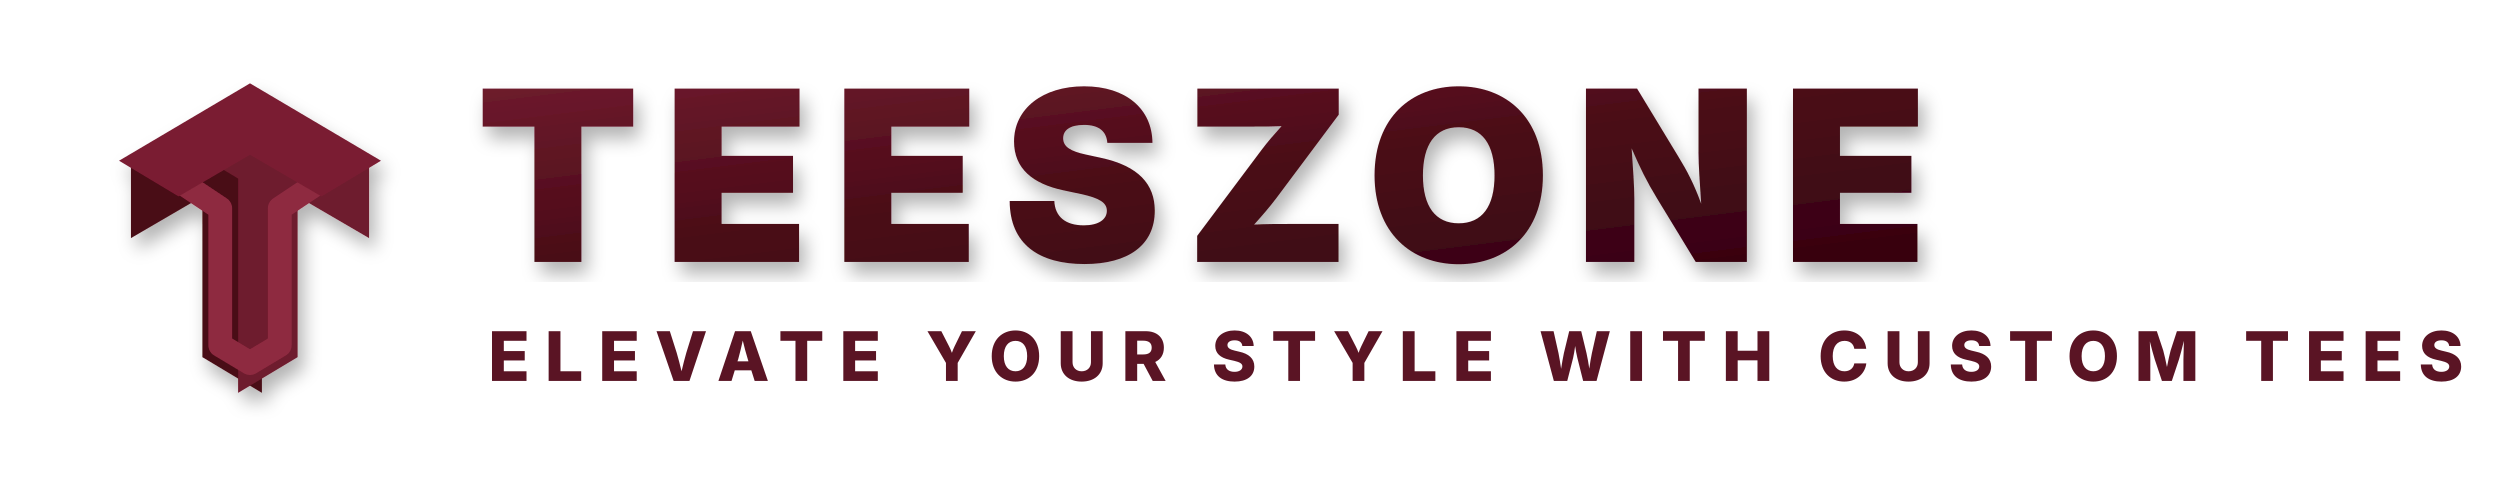
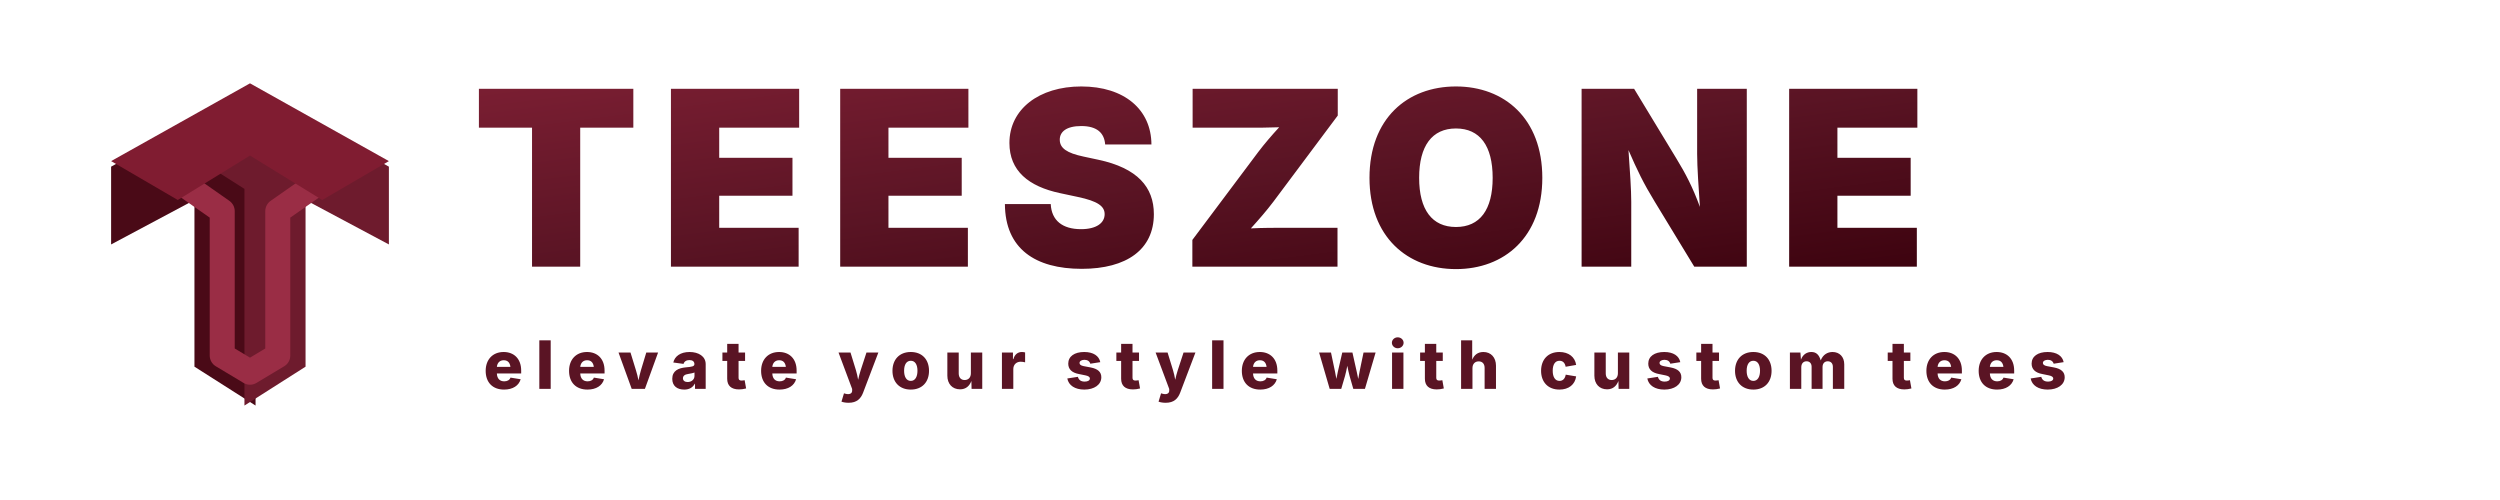
- <svg xmlns="http://www.w3.org/2000/svg" viewBox="0 0 420 80" width="420" height="80">
+ <svg xmlns="http://www.w3.org/2000/svg" viewBox="0 0 450 90" width="450" height="90">
  <defs>
    <linearGradient id="burgundyGrad" x1="0%" y1="0%" x2="100%" y2="100%">
-       <stop offset="0%" stop-color="#6E1B2D" />
-       <stop offset="50%" stop-color="#4A0A17" />
-       <stop offset="100%" stop-color="#360410" />
+       <stop offset="0%" stop-color="#7A1E32" />
+       <stop offset="50%" stop-color="#5A1424" />
+       <stop offset="100%" stop-color="#3D030F" />
    </linearGradient>
-     <linearGradient id="accentBurgundy" x1="0%" y1="0%" x2="100%" y2="0%">
-       <stop offset="0%" stop-color="#7A1E32" />
-       <stop offset="100%" stop-color="#4A0A17" />
-     </linearGradient>
-     <filter id="skeuoShadow" x="-10%" y="-10%" width="120%" height="120%">
-       <feDropShadow dx="1" dy="2" stdDeviation="1.5" flood-color="#000" flood-opacity="0.3" />
-     </filter>
  </defs>
-   <g transform="translate(10, 8)" filter="url(#skeuoShadow)">
-     <path d="M 32,8 L 12,20 L 12,32 L 24,25 L 24,52 L 34,58 L 34,22 L 44,16 Z" fill="#4A0A17" />
-     <path d="M 32,8 L 52,20 L 52,32 L 40,25 L 40,52 L 30,58 L 30,22 L 20,16 Z" fill="#6E1B2D" />
-     <path d="M 32,12 L 46,21 L 37,27 L 37,50 L 32,53 L 27,50 L 27,27 L 18,21 Z" fill="none" stroke="#8E2A40" stroke-width="4" stroke-linejoin="round" stroke-linecap="round" />
-     <path d="M 32,6 L 10,19 L 20,25 L 32,18 L 44,25 L 54,19 Z" fill="#7A1E32" />
+   <g transform="translate(10, 10)">
+     <path d="M 35,6 L 10,20 L 10,34 L 25,26 L 25,56 L 36,63 L 36,24 L 47,17 Z" fill="#4A0A17" />
+     <path d="M 35,6 L 60,20 L 60,34 L 45,26 L 45,56 L 34,63 L 34,24 L 23,17 Z" fill="#6E1B2D" />
+     <path d="M 35,12 L 50,21 L 40,28 L 40,54 L 35,57 L 30,54 L 30,28 L 20,21 Z" fill="none" stroke="#9A2D45" stroke-width="4.5" stroke-linejoin="round" stroke-linecap="round" />
+     <path d="M 35,5 L 10,19 L 22,26 L 35,18 L 48,26 L 60,19 Z" fill="#801C31" />
  </g>
-   <text x="80" y="44" font-family="'Inter', 'Arial Black', sans-serif" font-size="40" font-weight="900" letter-spacing="4" fill="url(#burgundyGrad)" filter="url(#skeuoShadow)">
+   <text x="85" y="48" font-family="'Inter', 'Segoe UI', -apple-system, sans-serif" font-size="44" font-weight="900" letter-spacing="3.5" fill="url(#burgundyGrad)">
    TEESZONE
  </text>
-   <text x="82" y="64" font-family="'Inter', -apple-system, sans-serif" font-size="11.5" font-weight="800" letter-spacing="2.5" fill="#5A1424">
-     ELEVATE YOUR STYLE WITH CUSTOM TEES
+   <text x="87" y="70" font-family="'Inter', 'Segoe UI', -apple-system, sans-serif" font-size="12" font-weight="800" letter-spacing="2.2" fill="#5A1424">
+     elevate your style with custom tees
  </text>
</svg>
